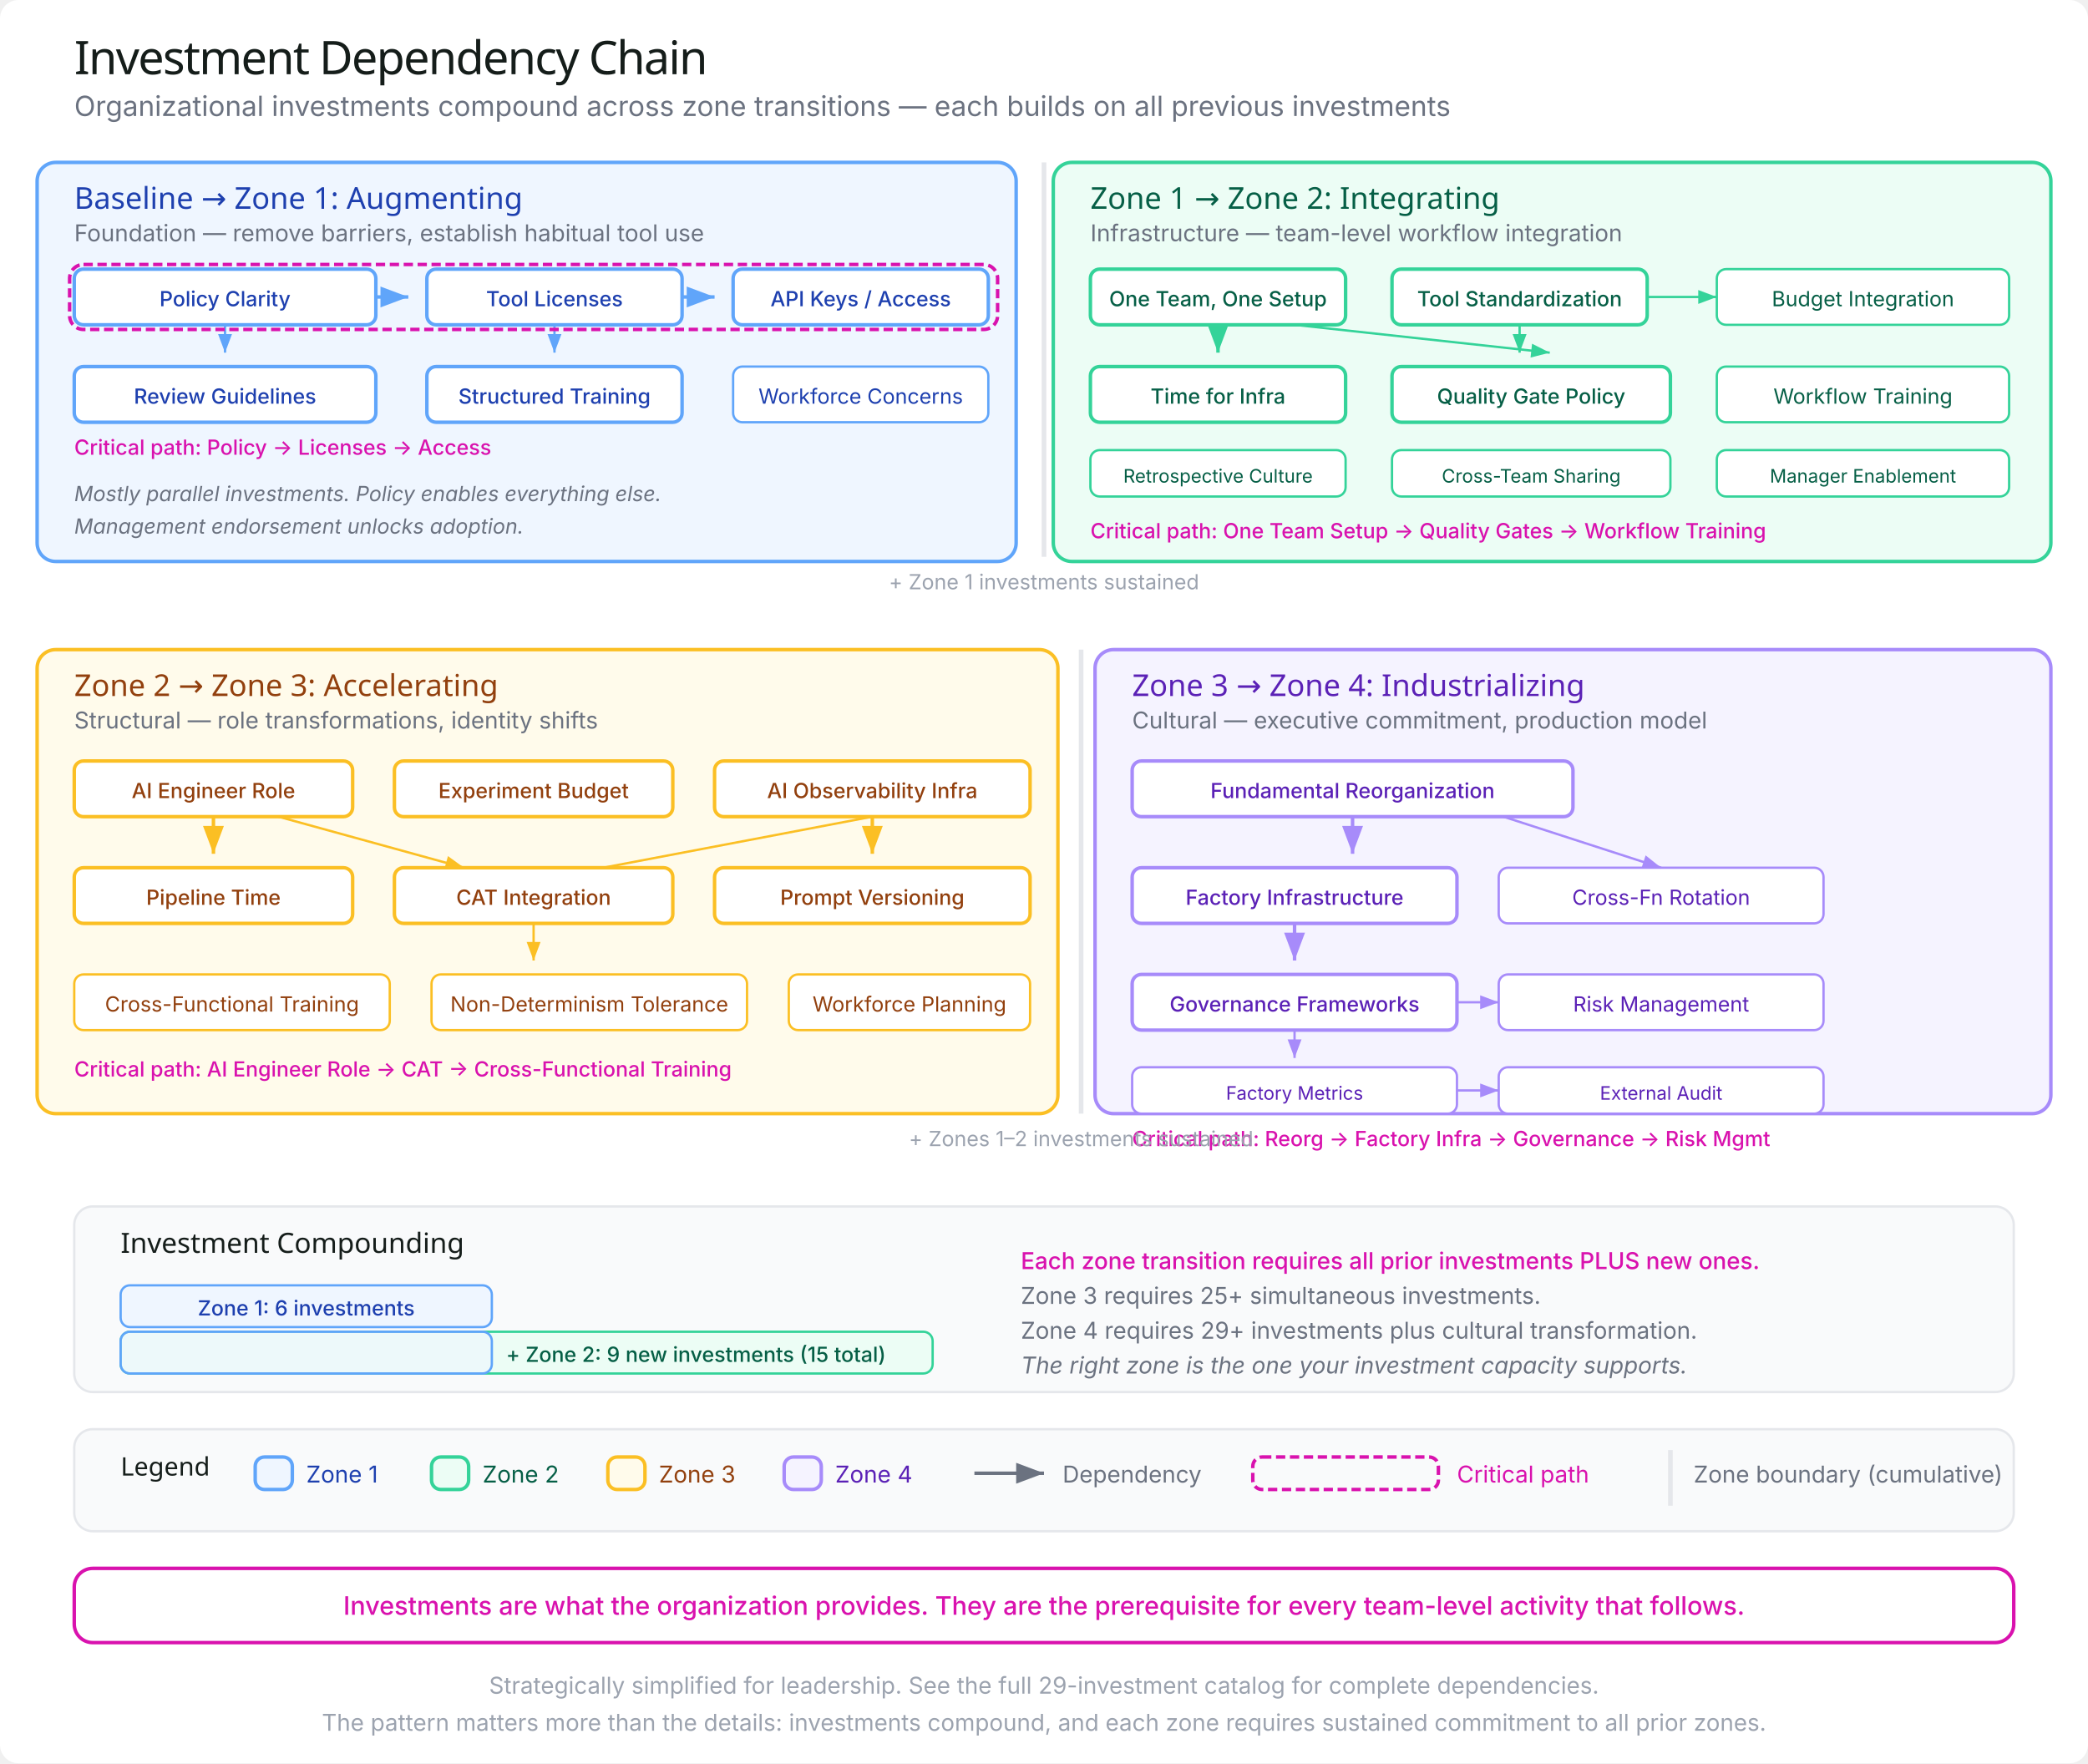
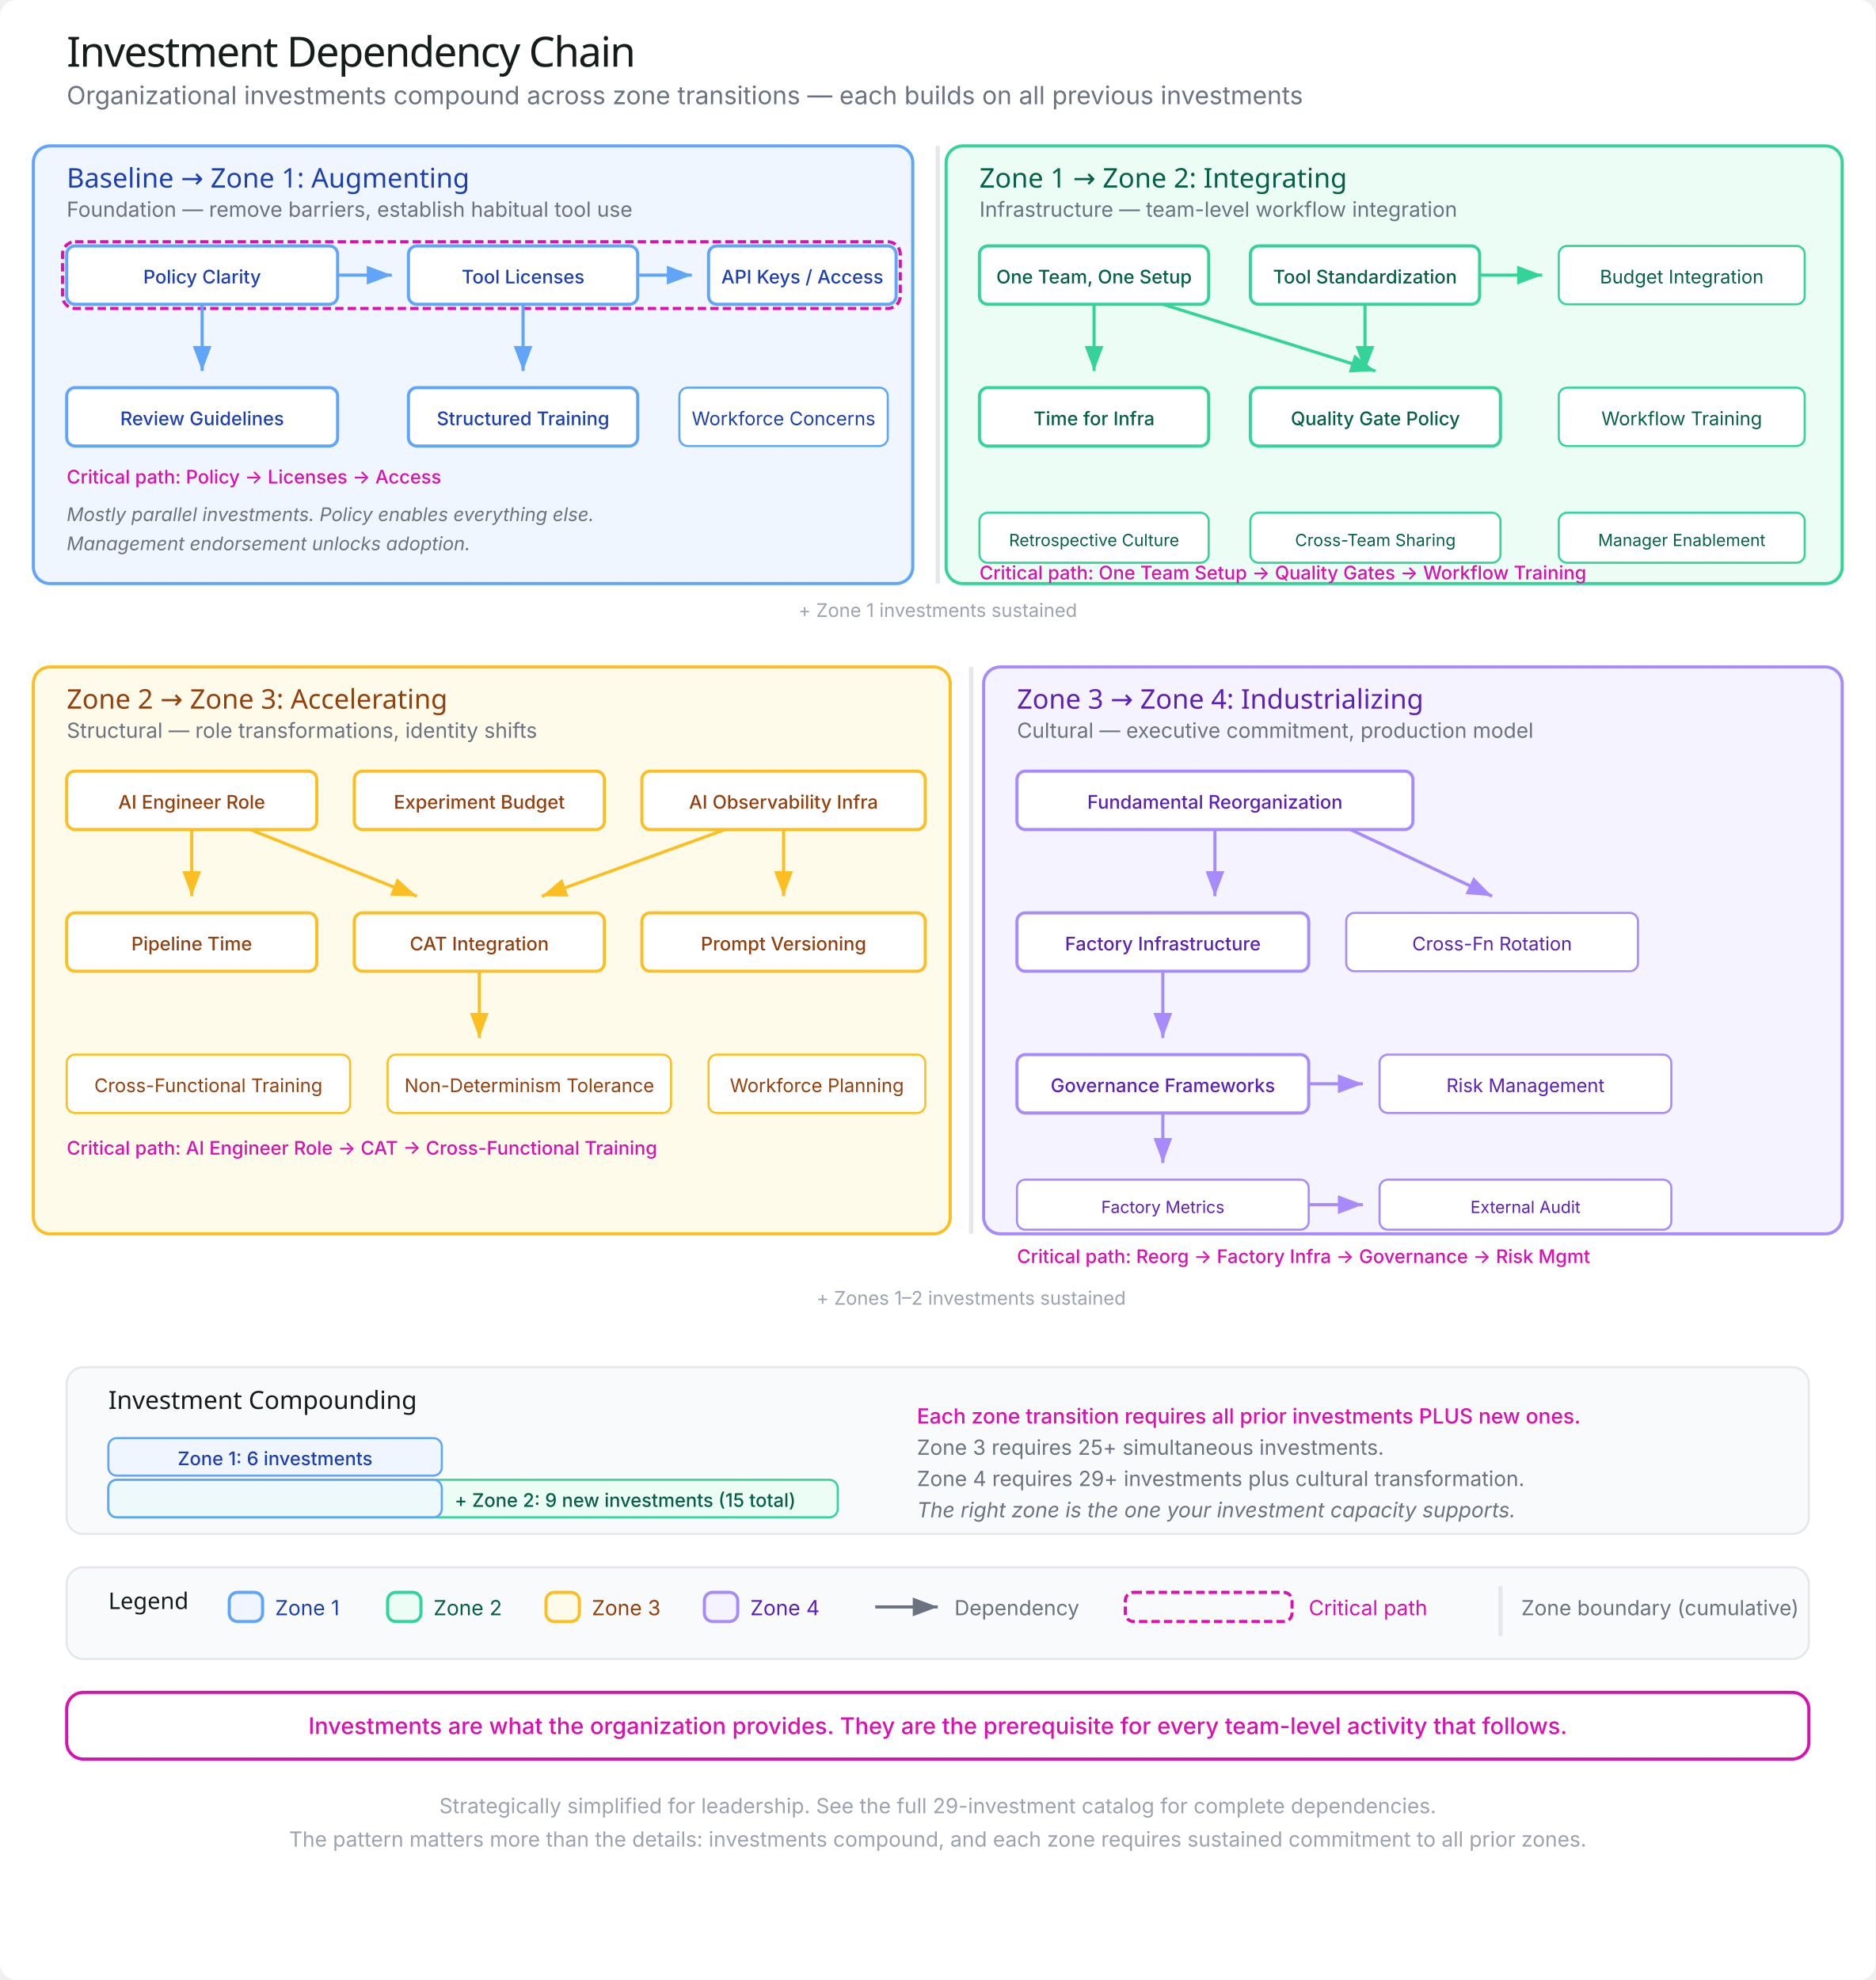
- <svg xmlns="http://www.w3.org/2000/svg" viewBox="0 0 900 760" font-family="'Inter', sans-serif">
+ <svg xmlns="http://www.w3.org/2000/svg" viewBox="0 0 900 950" font-family="'Inter', sans-serif">
  <defs>
    <marker id="arrow" markerWidth="8" markerHeight="6" refX="8" refY="3" orient="auto">
      <polygon points="0 0, 8 3, 0 6" fill="#6B7280" />
    </marker>
    <marker id="arrow-accent" markerWidth="8" markerHeight="6" refX="8" refY="3" orient="auto">
      <polygon points="0 0, 8 3, 0 6" fill="#D912AE" />
    </marker>
    <marker id="arrow-z1" markerWidth="8" markerHeight="6" refX="8" refY="3" orient="auto">
      <polygon points="0 0, 8 3, 0 6" fill="#60A5FA" />
    </marker>
    <marker id="arrow-z2" markerWidth="8" markerHeight="6" refX="8" refY="3" orient="auto">
      <polygon points="0 0, 8 3, 0 6" fill="#34D399" />
    </marker>
    <marker id="arrow-z3" markerWidth="8" markerHeight="6" refX="8" refY="3" orient="auto">
      <polygon points="0 0, 8 3, 0 6" fill="#FBBF24" />
    </marker>
    <marker id="arrow-z4" markerWidth="8" markerHeight="6" refX="8" refY="3" orient="auto">
      <polygon points="0 0, 8 3, 0 6" fill="#A78BFA" />
    </marker>
  </defs>
-   <rect width="900" height="760" fill="#fff" rx="8" />
+   <rect width="900" height="950" fill="#fff" rx="8" />
  <text x="32" y="32" font-family="'DM Sans', sans-serif" font-size="20" font-weight="400" fill="#151D1A" letter-spacing="-0.03em">Investment Dependency Chain</text>
  <text x="32" y="50" font-size="12" fill="#6B7280">Organizational investments compound across zone transitions — each builds on all previous investments</text>
-   <rect x="16" y="70" width="422" height="172" rx="8" fill="#EFF6FF" stroke="#60A5FA" stroke-width="1.5" />
+   <rect x="16" y="70" width="422" height="210" rx="8" fill="#EFF6FF" stroke="#60A5FA" stroke-width="1.5" />
  <text x="32" y="90" font-family="'DM Sans', sans-serif" font-size="13" font-weight="500" fill="#1E40AF">Baseline → Zone 1: Augmenting</text>
  <text x="32" y="104" font-size="10" fill="#6B7280">Foundation — remove barriers, establish habitual tool use</text>
-   <rect x="32" y="116" width="130" height="24" rx="4" fill="#fff" stroke="#60A5FA" stroke-width="1.5" />
-   <text x="97" y="132" text-anchor="middle" font-size="9" font-weight="500" fill="#1E40AF">Policy Clarity</text>
-   <line x1="162" y1="128" x2="176" y2="128" stroke="#60A5FA" stroke-width="1.5" marker-end="url(#arrow-z1)" />
-   <rect x="184" y="116" width="110" height="24" rx="4" fill="#fff" stroke="#60A5FA" stroke-width="1.5" />
-   <text x="239" y="132" text-anchor="middle" font-size="9" font-weight="500" fill="#1E40AF">Tool Licenses</text>
-   <line x1="294" y1="128" x2="308" y2="128" stroke="#60A5FA" stroke-width="1.5" marker-end="url(#arrow-z1)" />
-   <rect x="316" y="116" width="110" height="24" rx="4" fill="#fff" stroke="#60A5FA" stroke-width="1.5" />
-   <text x="371" y="132" text-anchor="middle" font-size="9" font-weight="500" fill="#1E40AF">API Keys / Access</text>
-   <line x1="239" y1="140" x2="239" y2="152" stroke="#60A5FA" stroke-width="1" marker-end="url(#arrow-z1)" />
-   <rect x="184" y="158" width="110" height="24" rx="4" fill="#fff" stroke="#60A5FA" stroke-width="1.5" />
-   <text x="239" y="174" text-anchor="middle" font-size="9" font-weight="500" fill="#1E40AF">Structured Training</text>
-   <line x1="97" y1="140" x2="97" y2="152" stroke="#60A5FA" stroke-width="1" marker-end="url(#arrow-z1)" />
-   <rect x="32" y="158" width="130" height="24" rx="4" fill="#fff" stroke="#60A5FA" stroke-width="1.5" />
-   <text x="97" y="174" text-anchor="middle" font-size="9" font-weight="500" fill="#1E40AF">Review Guidelines</text>
-   <rect x="316" y="158" width="110" height="24" rx="4" fill="#fff" stroke="#60A5FA" stroke-width="1" />
-   <text x="371" y="174" text-anchor="middle" font-size="9" fill="#1E40AF">Workforce Concerns</text>
-   <rect x="30" y="114" width="400" height="28" rx="6" fill="none" stroke="#D912AE" stroke-width="1.5" stroke-dasharray="4,2" />
-   <text x="32" y="196" font-size="9" fill="#D912AE" font-weight="500">Critical path: Policy → Licenses → Access</text>
-   <text x="32" y="216" font-size="9" fill="#6B7280" font-style="italic">Mostly parallel investments. Policy enables everything else.</text>
-   <text x="32" y="230" font-size="9" fill="#6B7280" font-style="italic">Management endorsement unlocks adoption.</text>
-   <rect x="454" y="70" width="430" height="172" rx="8" fill="#ECFDF5" stroke="#34D399" stroke-width="1.5" />
+   <rect x="32" y="118" width="130" height="28" rx="4" fill="#fff" stroke="#60A5FA" stroke-width="1.5" />
+   <text x="97" y="136" text-anchor="middle" font-size="9" font-weight="500" fill="#1E40AF">Policy Clarity</text>
+   <line x1="162" y1="132" x2="188" y2="132" stroke="#60A5FA" stroke-width="1.5" marker-end="url(#arrow-z1)" />
+   <rect x="196" y="118" width="110" height="28" rx="4" fill="#fff" stroke="#60A5FA" stroke-width="1.5" />
+   <text x="251" y="136" text-anchor="middle" font-size="9" font-weight="500" fill="#1E40AF">Tool Licenses</text>
+   <line x1="306" y1="132" x2="332" y2="132" stroke="#60A5FA" stroke-width="1.5" marker-end="url(#arrow-z1)" />
+   <rect x="340" y="118" width="90" height="28" rx="4" fill="#fff" stroke="#60A5FA" stroke-width="1.5" />
+   <text x="385" y="136" text-anchor="middle" font-size="9" font-weight="500" fill="#1E40AF">API Keys / Access</text>
+   <rect x="30" y="116" width="402" height="32" rx="6" fill="none" stroke="#D912AE" stroke-width="1.5" stroke-dasharray="4,2" />
+   <line x1="251" y1="146" x2="251" y2="178" stroke="#60A5FA" stroke-width="1.5" marker-end="url(#arrow-z1)" />
+   <line x1="97" y1="146" x2="97" y2="178" stroke="#60A5FA" stroke-width="1.5" marker-end="url(#arrow-z1)" />
+   <rect x="32" y="186" width="130" height="28" rx="4" fill="#fff" stroke="#60A5FA" stroke-width="1.5" />
+   <text x="97" y="204" text-anchor="middle" font-size="9" font-weight="500" fill="#1E40AF">Review Guidelines</text>
+   <rect x="196" y="186" width="110" height="28" rx="4" fill="#fff" stroke="#60A5FA" stroke-width="1.5" />
+   <text x="251" y="204" text-anchor="middle" font-size="9" font-weight="500" fill="#1E40AF">Structured Training</text>
+   <rect x="326" y="186" width="100" height="28" rx="4" fill="#fff" stroke="#60A5FA" stroke-width="1" />
+   <text x="376" y="204" text-anchor="middle" font-size="9" fill="#1E40AF">Workforce Concerns</text>
+   <text x="32" y="232" font-size="9" fill="#D912AE" font-weight="500">Critical path: Policy → Licenses → Access</text>
+   <text x="32" y="250" font-size="9" fill="#6B7280" font-style="italic">Mostly parallel investments. Policy enables everything else.</text>
+   <text x="32" y="264" font-size="9" fill="#6B7280" font-style="italic">Management endorsement unlocks adoption.</text>
+   <rect x="454" y="70" width="430" height="210" rx="8" fill="#ECFDF5" stroke="#34D399" stroke-width="1.5" />
  <text x="470" y="90" font-family="'DM Sans', sans-serif" font-size="13" font-weight="500" fill="#065F46">Zone 1 → Zone 2: Integrating</text>
  <text x="470" y="104" font-size="10" fill="#6B7280">Infrastructure — team-level workflow integration</text>
-   <rect x="470" y="116" width="110" height="24" rx="4" fill="#fff" stroke="#34D399" stroke-width="1.5" />
-   <text x="525" y="132" text-anchor="middle" font-size="9" font-weight="500" fill="#065F46">One Team, One Setup</text>
-   <rect x="600" y="116" width="110" height="24" rx="4" fill="#fff" stroke="#34D399" stroke-width="1.5" />
-   <text x="655" y="132" text-anchor="middle" font-size="9" font-weight="500" fill="#065F46">Tool Standardization</text>
-   <line x1="525" y1="140" x2="525" y2="152" stroke="#34D399" stroke-width="1.5" marker-end="url(#arrow-z2)" />
-   <rect x="470" y="158" width="110" height="24" rx="4" fill="#fff" stroke="#34D399" stroke-width="1.5" />
-   <text x="525" y="174" text-anchor="middle" font-size="9" font-weight="500" fill="#065F46">Time for Infra</text>
-   <line x1="558" y1="140" x2="668" y2="152" stroke="#34D399" stroke-width="1" marker-end="url(#arrow-z2)" />
-   <line x1="655" y1="140" x2="655" y2="152" stroke="#34D399" stroke-width="1" marker-end="url(#arrow-z2)" />
-   <rect x="600" y="158" width="120" height="24" rx="4" fill="#fff" stroke="#34D399" stroke-width="1.5" />
-   <text x="660" y="174" text-anchor="middle" font-size="9" font-weight="500" fill="#065F46">Quality Gate Policy</text>
-   <rect x="740" y="116" width="126" height="24" rx="4" fill="#fff" stroke="#34D399" stroke-width="1" />
-   <text x="803" y="132" text-anchor="middle" font-size="9" fill="#065F46">Budget Integration</text>
-   <line x1="710" y1="128" x2="740" y2="128" stroke="#34D399" stroke-width="1" marker-end="url(#arrow-z2)" />
-   <rect x="740" y="158" width="126" height="24" rx="4" fill="#fff" stroke="#34D399" stroke-width="1" />
-   <text x="803" y="174" text-anchor="middle" font-size="9" fill="#065F46">Workflow Training</text>
-   <rect x="470" y="194" width="110" height="20" rx="4" fill="#fff" stroke="#34D399" stroke-width="1" />
-   <text x="525" y="208" text-anchor="middle" font-size="8" fill="#065F46">Retrospective Culture</text>
-   <rect x="600" y="194" width="120" height="20" rx="4" fill="#fff" stroke="#34D399" stroke-width="1" />
-   <text x="660" y="208" text-anchor="middle" font-size="8" fill="#065F46">Cross-Team Sharing</text>
-   <rect x="740" y="194" width="126" height="20" rx="4" fill="#fff" stroke="#34D399" stroke-width="1" />
-   <text x="803" y="208" text-anchor="middle" font-size="8" fill="#065F46">Manager Enablement</text>
-   <text x="470" y="232" font-size="9" fill="#D912AE" font-weight="500">Critical path: One Team Setup → Quality Gates → Workflow Training</text>
-   <line x1="450" y1="70" x2="450" y2="240" stroke="#E5E7EB" stroke-width="2" />
-   <text x="450" y="254" text-anchor="middle" font-size="9" fill="#9CA3AF">+ Zone 1 investments sustained</text>
-   <rect x="16" y="280" width="440" height="200" rx="8" fill="#FFFBEB" stroke="#FBBF24" stroke-width="1.5" />
-   <text x="32" y="300" font-family="'DM Sans', sans-serif" font-size="13" font-weight="500" fill="#92400E">Zone 2 → Zone 3: Accelerating</text>
-   <text x="32" y="314" font-size="10" fill="#6B7280">Structural — role transformations, identity shifts</text>
-   <rect x="32" y="328" width="120" height="24" rx="4" fill="#fff" stroke="#FBBF24" stroke-width="1.5" />
-   <text x="92" y="344" text-anchor="middle" font-size="9" font-weight="500" fill="#92400E">AI Engineer Role</text>
-   <rect x="170" y="328" width="120" height="24" rx="4" fill="#fff" stroke="#FBBF24" stroke-width="1.5" />
-   <text x="230" y="344" text-anchor="middle" font-size="9" font-weight="500" fill="#92400E">Experiment Budget</text>
-   <rect x="308" y="328" width="136" height="24" rx="4" fill="#fff" stroke="#FBBF24" stroke-width="1.5" />
-   <text x="376" y="344" text-anchor="middle" font-size="9" font-weight="500" fill="#92400E">AI Observability Infra</text>
-   <line x1="92" y1="352" x2="92" y2="368" stroke="#FBBF24" stroke-width="1.5" marker-end="url(#arrow-z3)" />
-   <line x1="376" y1="352" x2="376" y2="368" stroke="#FBBF24" stroke-width="1.5" marker-end="url(#arrow-z3)" />
-   <rect x="32" y="374" width="120" height="24" rx="4" fill="#fff" stroke="#FBBF24" stroke-width="1.5" />
-   <text x="92" y="390" text-anchor="middle" font-size="9" font-weight="500" fill="#92400E">Pipeline Time</text>
-   <rect x="170" y="374" width="120" height="24" rx="4" fill="#fff" stroke="#FBBF24" stroke-width="1.5" />
-   <text x="230" y="390" text-anchor="middle" font-size="9" font-weight="500" fill="#92400E">CAT Integration</text>
-   <rect x="308" y="374" width="136" height="24" rx="4" fill="#fff" stroke="#FBBF24" stroke-width="1.5" />
-   <text x="376" y="390" text-anchor="middle" font-size="9" font-weight="500" fill="#92400E">Prompt Versioning</text>
-   <line x1="120" y1="352" x2="200" y2="374" stroke="#FBBF24" stroke-width="1" marker-end="url(#arrow-z3)" />
-   <line x1="376" y1="352" x2="260" y2="374" stroke="#FBBF24" stroke-width="1" />
-   <line x1="230" y1="398" x2="230" y2="414" stroke="#FBBF24" stroke-width="1" marker-end="url(#arrow-z3)" />
-   <rect x="32" y="420" width="136" height="24" rx="4" fill="#fff" stroke="#FBBF24" stroke-width="1" />
-   <text x="100" y="436" text-anchor="middle" font-size="9" fill="#92400E">Cross-Functional Training</text>
-   <rect x="186" y="420" width="136" height="24" rx="4" fill="#fff" stroke="#FBBF24" stroke-width="1" />
-   <text x="254" y="436" text-anchor="middle" font-size="9" fill="#92400E">Non-Determinism Tolerance</text>
-   <rect x="340" y="420" width="104" height="24" rx="4" fill="#fff" stroke="#FBBF24" stroke-width="1" />
-   <text x="392" y="436" text-anchor="middle" font-size="9" fill="#92400E">Workforce Planning</text>
-   <text x="32" y="464" font-size="9" fill="#D912AE" font-weight="500">Critical path: AI Engineer Role → CAT → Cross-Functional Training</text>
-   <rect x="472" y="280" width="412" height="200" rx="8" fill="#F5F3FF" stroke="#A78BFA" stroke-width="1.5" />
-   <text x="488" y="300" font-family="'DM Sans', sans-serif" font-size="13" font-weight="500" fill="#5B21B6">Zone 3 → Zone 4: Industrializing</text>
-   <text x="488" y="314" font-size="10" fill="#6B7280">Cultural — executive commitment, production model</text>
-   <rect x="488" y="328" width="190" height="24" rx="4" fill="#fff" stroke="#A78BFA" stroke-width="1.5" />
-   <text x="583" y="344" text-anchor="middle" font-size="9" font-weight="500" fill="#5B21B6">Fundamental Reorganization</text>
-   <line x1="583" y1="352" x2="583" y2="368" stroke="#A78BFA" stroke-width="1.5" marker-end="url(#arrow-z4)" />
-   <rect x="488" y="374" width="140" height="24" rx="4" fill="#fff" stroke="#A78BFA" stroke-width="1.5" />
-   <text x="558" y="390" text-anchor="middle" font-size="9" font-weight="500" fill="#5B21B6">Factory Infrastructure</text>
-   <rect x="646" y="374" width="140" height="24" rx="4" fill="#fff" stroke="#A78BFA" stroke-width="1" />
-   <text x="716" y="390" text-anchor="middle" font-size="9" fill="#5B21B6">Cross-Fn Rotation</text>
-   <line x1="648" y1="352" x2="716" y2="374" stroke="#A78BFA" stroke-width="1" marker-end="url(#arrow-z4)" />
-   <line x1="558" y1="398" x2="558" y2="414" stroke="#A78BFA" stroke-width="1.5" marker-end="url(#arrow-z4)" />
-   <rect x="488" y="420" width="140" height="24" rx="4" fill="#fff" stroke="#A78BFA" stroke-width="1.5" />
-   <text x="558" y="436" text-anchor="middle" font-size="9" font-weight="500" fill="#5B21B6">Governance Frameworks</text>
-   <line x1="558" y1="444" x2="558" y2="456" stroke="#A78BFA" stroke-width="1" marker-end="url(#arrow-z4)" />
-   <rect x="488" y="460" width="140" height="20" rx="4" fill="#fff" stroke="#A78BFA" stroke-width="1" />
-   <text x="558" y="474" text-anchor="middle" font-size="8" fill="#5B21B6">Factory Metrics</text>
-   <rect x="646" y="420" width="140" height="24" rx="4" fill="#fff" stroke="#A78BFA" stroke-width="1" />
-   <text x="716" y="436" text-anchor="middle" font-size="9" fill="#5B21B6">Risk Management</text>
-   <rect x="646" y="460" width="140" height="20" rx="4" fill="#fff" stroke="#A78BFA" stroke-width="1" />
-   <text x="716" y="474" text-anchor="middle" font-size="8" fill="#5B21B6">External Audit</text>
-   <line x1="628" y1="432" x2="646" y2="432" stroke="#A78BFA" stroke-width="1" marker-end="url(#arrow-z4)" />
-   <line x1="628" y1="470" x2="646" y2="470" stroke="#A78BFA" stroke-width="1" marker-end="url(#arrow-z4)" />
-   <text x="488" y="494" font-size="9" fill="#D912AE" font-weight="500">Critical path: Reorg → Factory Infra → Governance → Risk Mgmt</text>
-   <line x1="466" y1="280" x2="466" y2="480" stroke="#E5E7EB" stroke-width="2" />
-   <text x="466" y="494" text-anchor="middle" font-size="9" fill="#9CA3AF">+ Zones 1–2 investments sustained</text>
-   <rect x="32" y="520" width="836" height="80" rx="8" fill="#F9FAFB" stroke="#E5E7EB" stroke-width="1" />
-   <text x="52" y="540" font-family="'DM Sans', sans-serif" font-size="12" font-weight="500" fill="#151D1A">Investment Compounding</text>
-   <rect x="52" y="554" width="160" height="18" rx="4" fill="#EFF6FF" stroke="#60A5FA" stroke-width="1" />
-   <text x="132" y="567" text-anchor="middle" font-size="9" font-weight="500" fill="#1E40AF">Zone 1: 6 investments</text>
-   <rect x="52" y="574" width="350" height="18" rx="4" fill="#ECFDF5" stroke="#34D399" stroke-width="1" />
-   <rect x="52" y="574" width="160" height="18" rx="4" fill="#EFF6FF" stroke="#60A5FA" stroke-width="1" fill-opacity="0.5" />
-   <text x="300" y="587" text-anchor="middle" font-size="9" font-weight="500" fill="#065F46">+ Zone 2: 9 new investments (15 total)</text>
-   <rect x="52" y="554" width="160" height="18" rx="4" fill="none" />
-   <text x="440" y="547" font-size="10" fill="#D912AE" font-weight="500">Each zone transition requires all prior investments PLUS new ones.</text>
-   <text x="440" y="562" font-size="10" fill="#6B7280">Zone 3 requires 25+ simultaneous investments.</text>
-   <text x="440" y="577" font-size="10" fill="#6B7280">Zone 4 requires 29+ investments plus cultural transformation.</text>
-   <text x="440" y="592" font-size="10" fill="#6B7280" font-style="italic">The right zone is the one your investment capacity supports.</text>
-   <rect x="32" y="616" width="836" height="44" rx="8" fill="#F9FAFB" stroke="#E5E7EB" stroke-width="1" />
-   <text x="52" y="636" font-family="'DM Sans', sans-serif" font-size="11" font-weight="500" fill="#151D1A">Legend</text>
-   <rect x="110" y="628" width="16" height="14" rx="4" fill="#EFF6FF" stroke="#60A5FA" stroke-width="1.5" />
-   <text x="132" y="639" font-size="10" fill="#1E40AF">Zone 1</text>
-   <rect x="186" y="628" width="16" height="14" rx="4" fill="#ECFDF5" stroke="#34D399" stroke-width="1.5" />
-   <text x="208" y="639" font-size="10" fill="#065F46">Zone 2</text>
-   <rect x="262" y="628" width="16" height="14" rx="4" fill="#FFFBEB" stroke="#FBBF24" stroke-width="1.5" />
-   <text x="284" y="639" font-size="10" fill="#92400E">Zone 3</text>
-   <rect x="338" y="628" width="16" height="14" rx="4" fill="#F5F3FF" stroke="#A78BFA" stroke-width="1.5" />
-   <text x="360" y="639" font-size="10" fill="#5B21B6">Zone 4</text>
-   <line x1="420" y1="635" x2="450" y2="635" stroke="#6B7280" stroke-width="1.5" marker-end="url(#arrow)" />
-   <text x="458" y="639" font-size="10" fill="#6B7280">Dependency</text>
-   <rect x="540" y="628" width="80" height="14" rx="4" fill="none" stroke="#D912AE" stroke-width="1.5" stroke-dasharray="4,2" />
-   <text x="628" y="639" font-size="10" fill="#D912AE">Critical path</text>
-   <line x1="720" y1="625" x2="720" y2="649" stroke="#E5E7EB" stroke-width="2" />
-   <text x="730" y="639" font-size="10" fill="#6B7280">Zone boundary (cumulative)</text>
-   <rect x="32" y="676" width="836" height="32" rx="8" fill="#fff" stroke="#D912AE" stroke-width="1.5" />
-   <text x="450" y="696" text-anchor="middle" font-size="11" fill="#D912AE" font-weight="500">Investments are what the organization provides. They are the prerequisite for every team-level activity that follows.</text>
-   <text x="450" y="730" text-anchor="middle" font-size="10" fill="#9CA3AF">Strategically simplified for leadership. See the full 29-investment catalog for complete dependencies.</text>
-   <text x="450" y="746" text-anchor="middle" font-size="10" fill="#9CA3AF">The pattern matters more than the details: investments compound, and each zone requires sustained commitment to all prior zones.</text>
+   <rect x="470" y="118" width="110" height="28" rx="4" fill="#fff" stroke="#34D399" stroke-width="1.5" />
+   <text x="525" y="136" text-anchor="middle" font-size="9" font-weight="500" fill="#065F46">One Team, One Setup</text>
+   <rect x="600" y="118" width="110" height="28" rx="4" fill="#fff" stroke="#34D399" stroke-width="1.5" />
+   <text x="655" y="136" text-anchor="middle" font-size="9" font-weight="500" fill="#065F46">Tool Standardization</text>
+   <line x1="710" y1="132" x2="740" y2="132" stroke="#34D399" stroke-width="1.5" marker-end="url(#arrow-z2)" />
+   <rect x="748" y="118" width="118" height="28" rx="4" fill="#fff" stroke="#34D399" stroke-width="1" />
+   <text x="807" y="136" text-anchor="middle" font-size="9" fill="#065F46">Budget Integration</text>
+   <line x1="525" y1="146" x2="525" y2="178" stroke="#34D399" stroke-width="1.5" marker-end="url(#arrow-z2)" />
+   <line x1="558" y1="146" x2="660" y2="178" stroke="#34D399" stroke-width="1.5" marker-end="url(#arrow-z2)" />
+   <line x1="655" y1="146" x2="655" y2="178" stroke="#34D399" stroke-width="1.5" marker-end="url(#arrow-z2)" />
+   <rect x="470" y="186" width="110" height="28" rx="4" fill="#fff" stroke="#34D399" stroke-width="1.5" />
+   <text x="525" y="204" text-anchor="middle" font-size="9" font-weight="500" fill="#065F46">Time for Infra</text>
+   <rect x="600" y="186" width="120" height="28" rx="4" fill="#fff" stroke="#34D399" stroke-width="1.5" />
+   <text x="660" y="204" text-anchor="middle" font-size="9" font-weight="500" fill="#065F46">Quality Gate Policy</text>
+   <rect x="748" y="186" width="118" height="28" rx="4" fill="#fff" stroke="#34D399" stroke-width="1" />
+   <text x="807" y="204" text-anchor="middle" font-size="9" fill="#065F46">Workflow Training</text>
+   <rect x="470" y="246" width="110" height="24" rx="4" fill="#fff" stroke="#34D399" stroke-width="1" />
+   <text x="525" y="262" text-anchor="middle" font-size="8" fill="#065F46">Retrospective Culture</text>
+   <rect x="600" y="246" width="120" height="24" rx="4" fill="#fff" stroke="#34D399" stroke-width="1" />
+   <text x="660" y="262" text-anchor="middle" font-size="8" fill="#065F46">Cross-Team Sharing</text>
+   <rect x="748" y="246" width="118" height="24" rx="4" fill="#fff" stroke="#34D399" stroke-width="1" />
+   <text x="807" y="262" text-anchor="middle" font-size="8" fill="#065F46">Manager Enablement</text>
+   <text x="470" y="278" font-size="9" fill="#D912AE" font-weight="500">Critical path: One Team Setup → Quality Gates → Workflow Training</text>
+   <line x1="450" y1="70" x2="450" y2="280" stroke="#E5E7EB" stroke-width="2" />
+   <text x="450" y="296" text-anchor="middle" font-size="9" fill="#9CA3AF">+ Zone 1 investments sustained</text>
+   <rect x="16" y="320" width="440" height="272" rx="8" fill="#FFFBEB" stroke="#FBBF24" stroke-width="1.5" />
+   <text x="32" y="340" font-family="'DM Sans', sans-serif" font-size="13" font-weight="500" fill="#92400E">Zone 2 → Zone 3: Accelerating</text>
+   <text x="32" y="354" font-size="10" fill="#6B7280">Structural — role transformations, identity shifts</text>
+   <rect x="32" y="370" width="120" height="28" rx="4" fill="#fff" stroke="#FBBF24" stroke-width="1.5" />
+   <text x="92" y="388" text-anchor="middle" font-size="9" font-weight="500" fill="#92400E">AI Engineer Role</text>
+   <rect x="170" y="370" width="120" height="28" rx="4" fill="#fff" stroke="#FBBF24" stroke-width="1.5" />
+   <text x="230" y="388" text-anchor="middle" font-size="9" font-weight="500" fill="#92400E">Experiment Budget</text>
+   <rect x="308" y="370" width="136" height="28" rx="4" fill="#fff" stroke="#FBBF24" stroke-width="1.5" />
+   <text x="376" y="388" text-anchor="middle" font-size="9" font-weight="500" fill="#92400E">AI Observability Infra</text>
+   <line x1="92" y1="398" x2="92" y2="430" stroke="#FBBF24" stroke-width="1.5" marker-end="url(#arrow-z3)" />
+   <line x1="376" y1="398" x2="376" y2="430" stroke="#FBBF24" stroke-width="1.5" marker-end="url(#arrow-z3)" />
+   <line x1="120" y1="398" x2="200" y2="430" stroke="#FBBF24" stroke-width="1.5" marker-end="url(#arrow-z3)" />
+   <line x1="348" y1="398" x2="260" y2="430" stroke="#FBBF24" stroke-width="1.5" marker-end="url(#arrow-z3)" />
+   <rect x="32" y="438" width="120" height="28" rx="4" fill="#fff" stroke="#FBBF24" stroke-width="1.5" />
+   <text x="92" y="456" text-anchor="middle" font-size="9" font-weight="500" fill="#92400E">Pipeline Time</text>
+   <rect x="170" y="438" width="120" height="28" rx="4" fill="#fff" stroke="#FBBF24" stroke-width="1.5" />
+   <text x="230" y="456" text-anchor="middle" font-size="9" font-weight="500" fill="#92400E">CAT Integration</text>
+   <rect x="308" y="438" width="136" height="28" rx="4" fill="#fff" stroke="#FBBF24" stroke-width="1.5" />
+   <text x="376" y="456" text-anchor="middle" font-size="9" font-weight="500" fill="#92400E">Prompt Versioning</text>
+   <line x1="230" y1="466" x2="230" y2="498" stroke="#FBBF24" stroke-width="1.5" marker-end="url(#arrow-z3)" />
+   <rect x="32" y="506" width="136" height="28" rx="4" fill="#fff" stroke="#FBBF24" stroke-width="1" />
+   <text x="100" y="524" text-anchor="middle" font-size="9" fill="#92400E">Cross-Functional Training</text>
+   <rect x="186" y="506" width="136" height="28" rx="4" fill="#fff" stroke="#FBBF24" stroke-width="1" />
+   <text x="254" y="524" text-anchor="middle" font-size="9" fill="#92400E">Non-Determinism Tolerance</text>
+   <rect x="340" y="506" width="104" height="28" rx="4" fill="#fff" stroke="#FBBF24" stroke-width="1" />
+   <text x="392" y="524" text-anchor="middle" font-size="9" fill="#92400E">Workforce Planning</text>
+   <text x="32" y="554" font-size="9" fill="#D912AE" font-weight="500">Critical path: AI Engineer Role → CAT → Cross-Functional Training</text>
+   <rect x="472" y="320" width="412" height="272" rx="8" fill="#F5F3FF" stroke="#A78BFA" stroke-width="1.5" />
+   <text x="488" y="340" font-family="'DM Sans', sans-serif" font-size="13" font-weight="500" fill="#5B21B6">Zone 3 → Zone 4: Industrializing</text>
+   <text x="488" y="354" font-size="10" fill="#6B7280">Cultural — executive commitment, production model</text>
+   <rect x="488" y="370" width="190" height="28" rx="4" fill="#fff" stroke="#A78BFA" stroke-width="1.5" />
+   <text x="583" y="388" text-anchor="middle" font-size="9" font-weight="500" fill="#5B21B6">Fundamental Reorganization</text>
+   <line x1="583" y1="398" x2="583" y2="430" stroke="#A78BFA" stroke-width="1.5" marker-end="url(#arrow-z4)" />
+   <line x1="648" y1="398" x2="716" y2="430" stroke="#A78BFA" stroke-width="1.5" marker-end="url(#arrow-z4)" />
+   <rect x="488" y="438" width="140" height="28" rx="4" fill="#fff" stroke="#A78BFA" stroke-width="1.5" />
+   <text x="558" y="456" text-anchor="middle" font-size="9" font-weight="500" fill="#5B21B6">Factory Infrastructure</text>
+   <rect x="646" y="438" width="140" height="28" rx="4" fill="#fff" stroke="#A78BFA" stroke-width="1" />
+   <text x="716" y="456" text-anchor="middle" font-size="9" fill="#5B21B6">Cross-Fn Rotation</text>
+   <line x1="558" y1="466" x2="558" y2="498" stroke="#A78BFA" stroke-width="1.5" marker-end="url(#arrow-z4)" />
+   <rect x="488" y="506" width="140" height="28" rx="4" fill="#fff" stroke="#A78BFA" stroke-width="1.5" />
+   <text x="558" y="524" text-anchor="middle" font-size="9" font-weight="500" fill="#5B21B6">Governance Frameworks</text>
+   <line x1="628" y1="520" x2="654" y2="520" stroke="#A78BFA" stroke-width="1.5" marker-end="url(#arrow-z4)" />
+   <rect x="662" y="506" width="140" height="28" rx="4" fill="#fff" stroke="#A78BFA" stroke-width="1" />
+   <text x="732" y="524" text-anchor="middle" font-size="9" fill="#5B21B6">Risk Management</text>
+   <line x1="558" y1="534" x2="558" y2="558" stroke="#A78BFA" stroke-width="1.5" marker-end="url(#arrow-z4)" />
+   <rect x="488" y="566" width="140" height="24" rx="4" fill="#fff" stroke="#A78BFA" stroke-width="1" />
+   <text x="558" y="582" text-anchor="middle" font-size="8" fill="#5B21B6">Factory Metrics</text>
+   <line x1="628" y1="578" x2="654" y2="578" stroke="#A78BFA" stroke-width="1.5" marker-end="url(#arrow-z4)" />
+   <rect x="662" y="566" width="140" height="24" rx="4" fill="#fff" stroke="#A78BFA" stroke-width="1" />
+   <text x="732" y="582" text-anchor="middle" font-size="8" fill="#5B21B6">External Audit</text>
+   <text x="488" y="606" font-size="9" fill="#D912AE" font-weight="500">Critical path: Reorg → Factory Infra → Governance → Risk Mgmt</text>
+   <line x1="466" y1="320" x2="466" y2="592" stroke="#E5E7EB" stroke-width="2" />
+   <text x="466" y="626" text-anchor="middle" font-size="9" fill="#9CA3AF">+ Zones 1–2 investments sustained</text>
+   <rect x="32" y="656" width="836" height="80" rx="8" fill="#F9FAFB" stroke="#E5E7EB" stroke-width="1" />
+   <text x="52" y="676" font-family="'DM Sans', sans-serif" font-size="12" font-weight="500" fill="#151D1A">Investment Compounding</text>
+   <rect x="52" y="690" width="160" height="18" rx="4" fill="#EFF6FF" stroke="#60A5FA" stroke-width="1" />
+   <text x="132" y="703" text-anchor="middle" font-size="9" font-weight="500" fill="#1E40AF">Zone 1: 6 investments</text>
+   <rect x="52" y="710" width="350" height="18" rx="4" fill="#ECFDF5" stroke="#34D399" stroke-width="1" />
+   <rect x="52" y="710" width="160" height="18" rx="4" fill="#EFF6FF" stroke="#60A5FA" stroke-width="1" fill-opacity="0.5" />
+   <text x="300" y="723" text-anchor="middle" font-size="9" font-weight="500" fill="#065F46">+ Zone 2: 9 new investments (15 total)</text>
+   <text x="440" y="683" font-size="10" fill="#D912AE" font-weight="500">Each zone transition requires all prior investments PLUS new ones.</text>
+   <text x="440" y="698" font-size="10" fill="#6B7280">Zone 3 requires 25+ simultaneous investments.</text>
+   <text x="440" y="713" font-size="10" fill="#6B7280">Zone 4 requires 29+ investments plus cultural transformation.</text>
+   <text x="440" y="728" font-size="10" fill="#6B7280" font-style="italic">The right zone is the one your investment capacity supports.</text>
+   <rect x="32" y="752" width="836" height="44" rx="8" fill="#F9FAFB" stroke="#E5E7EB" stroke-width="1" />
+   <text x="52" y="772" font-family="'DM Sans', sans-serif" font-size="11" font-weight="500" fill="#151D1A">Legend</text>
+   <rect x="110" y="764" width="16" height="14" rx="4" fill="#EFF6FF" stroke="#60A5FA" stroke-width="1.5" />
+   <text x="132" y="775" font-size="10" fill="#1E40AF">Zone 1</text>
+   <rect x="186" y="764" width="16" height="14" rx="4" fill="#ECFDF5" stroke="#34D399" stroke-width="1.5" />
+   <text x="208" y="775" font-size="10" fill="#065F46">Zone 2</text>
+   <rect x="262" y="764" width="16" height="14" rx="4" fill="#FFFBEB" stroke="#FBBF24" stroke-width="1.5" />
+   <text x="284" y="775" font-size="10" fill="#92400E">Zone 3</text>
+   <rect x="338" y="764" width="16" height="14" rx="4" fill="#F5F3FF" stroke="#A78BFA" stroke-width="1.5" />
+   <text x="360" y="775" font-size="10" fill="#5B21B6">Zone 4</text>
+   <line x1="420" y1="771" x2="450" y2="771" stroke="#6B7280" stroke-width="1.5" marker-end="url(#arrow)" />
+   <text x="458" y="775" font-size="10" fill="#6B7280">Dependency</text>
+   <rect x="540" y="764" width="80" height="14" rx="4" fill="none" stroke="#D912AE" stroke-width="1.5" stroke-dasharray="4,2" />
+   <text x="628" y="775" font-size="10" fill="#D912AE">Critical path</text>
+   <line x1="720" y1="761" x2="720" y2="785" stroke="#E5E7EB" stroke-width="2" />
+   <text x="730" y="775" font-size="10" fill="#6B7280">Zone boundary (cumulative)</text>
+   <rect x="32" y="812" width="836" height="32" rx="8" fill="#fff" stroke="#D912AE" stroke-width="1.5" />
+   <text x="450" y="832" text-anchor="middle" font-size="11" fill="#D912AE" font-weight="500">Investments are what the organization provides. They are the prerequisite for every team-level activity that follows.</text>
+   <text x="450" y="870" text-anchor="middle" font-size="10" fill="#9CA3AF">Strategically simplified for leadership. See the full 29-investment catalog for complete dependencies.</text>
+   <text x="450" y="886" text-anchor="middle" font-size="10" fill="#9CA3AF">The pattern matters more than the details: investments compound, and each zone requires sustained commitment to all prior zones.</text>
</svg>
